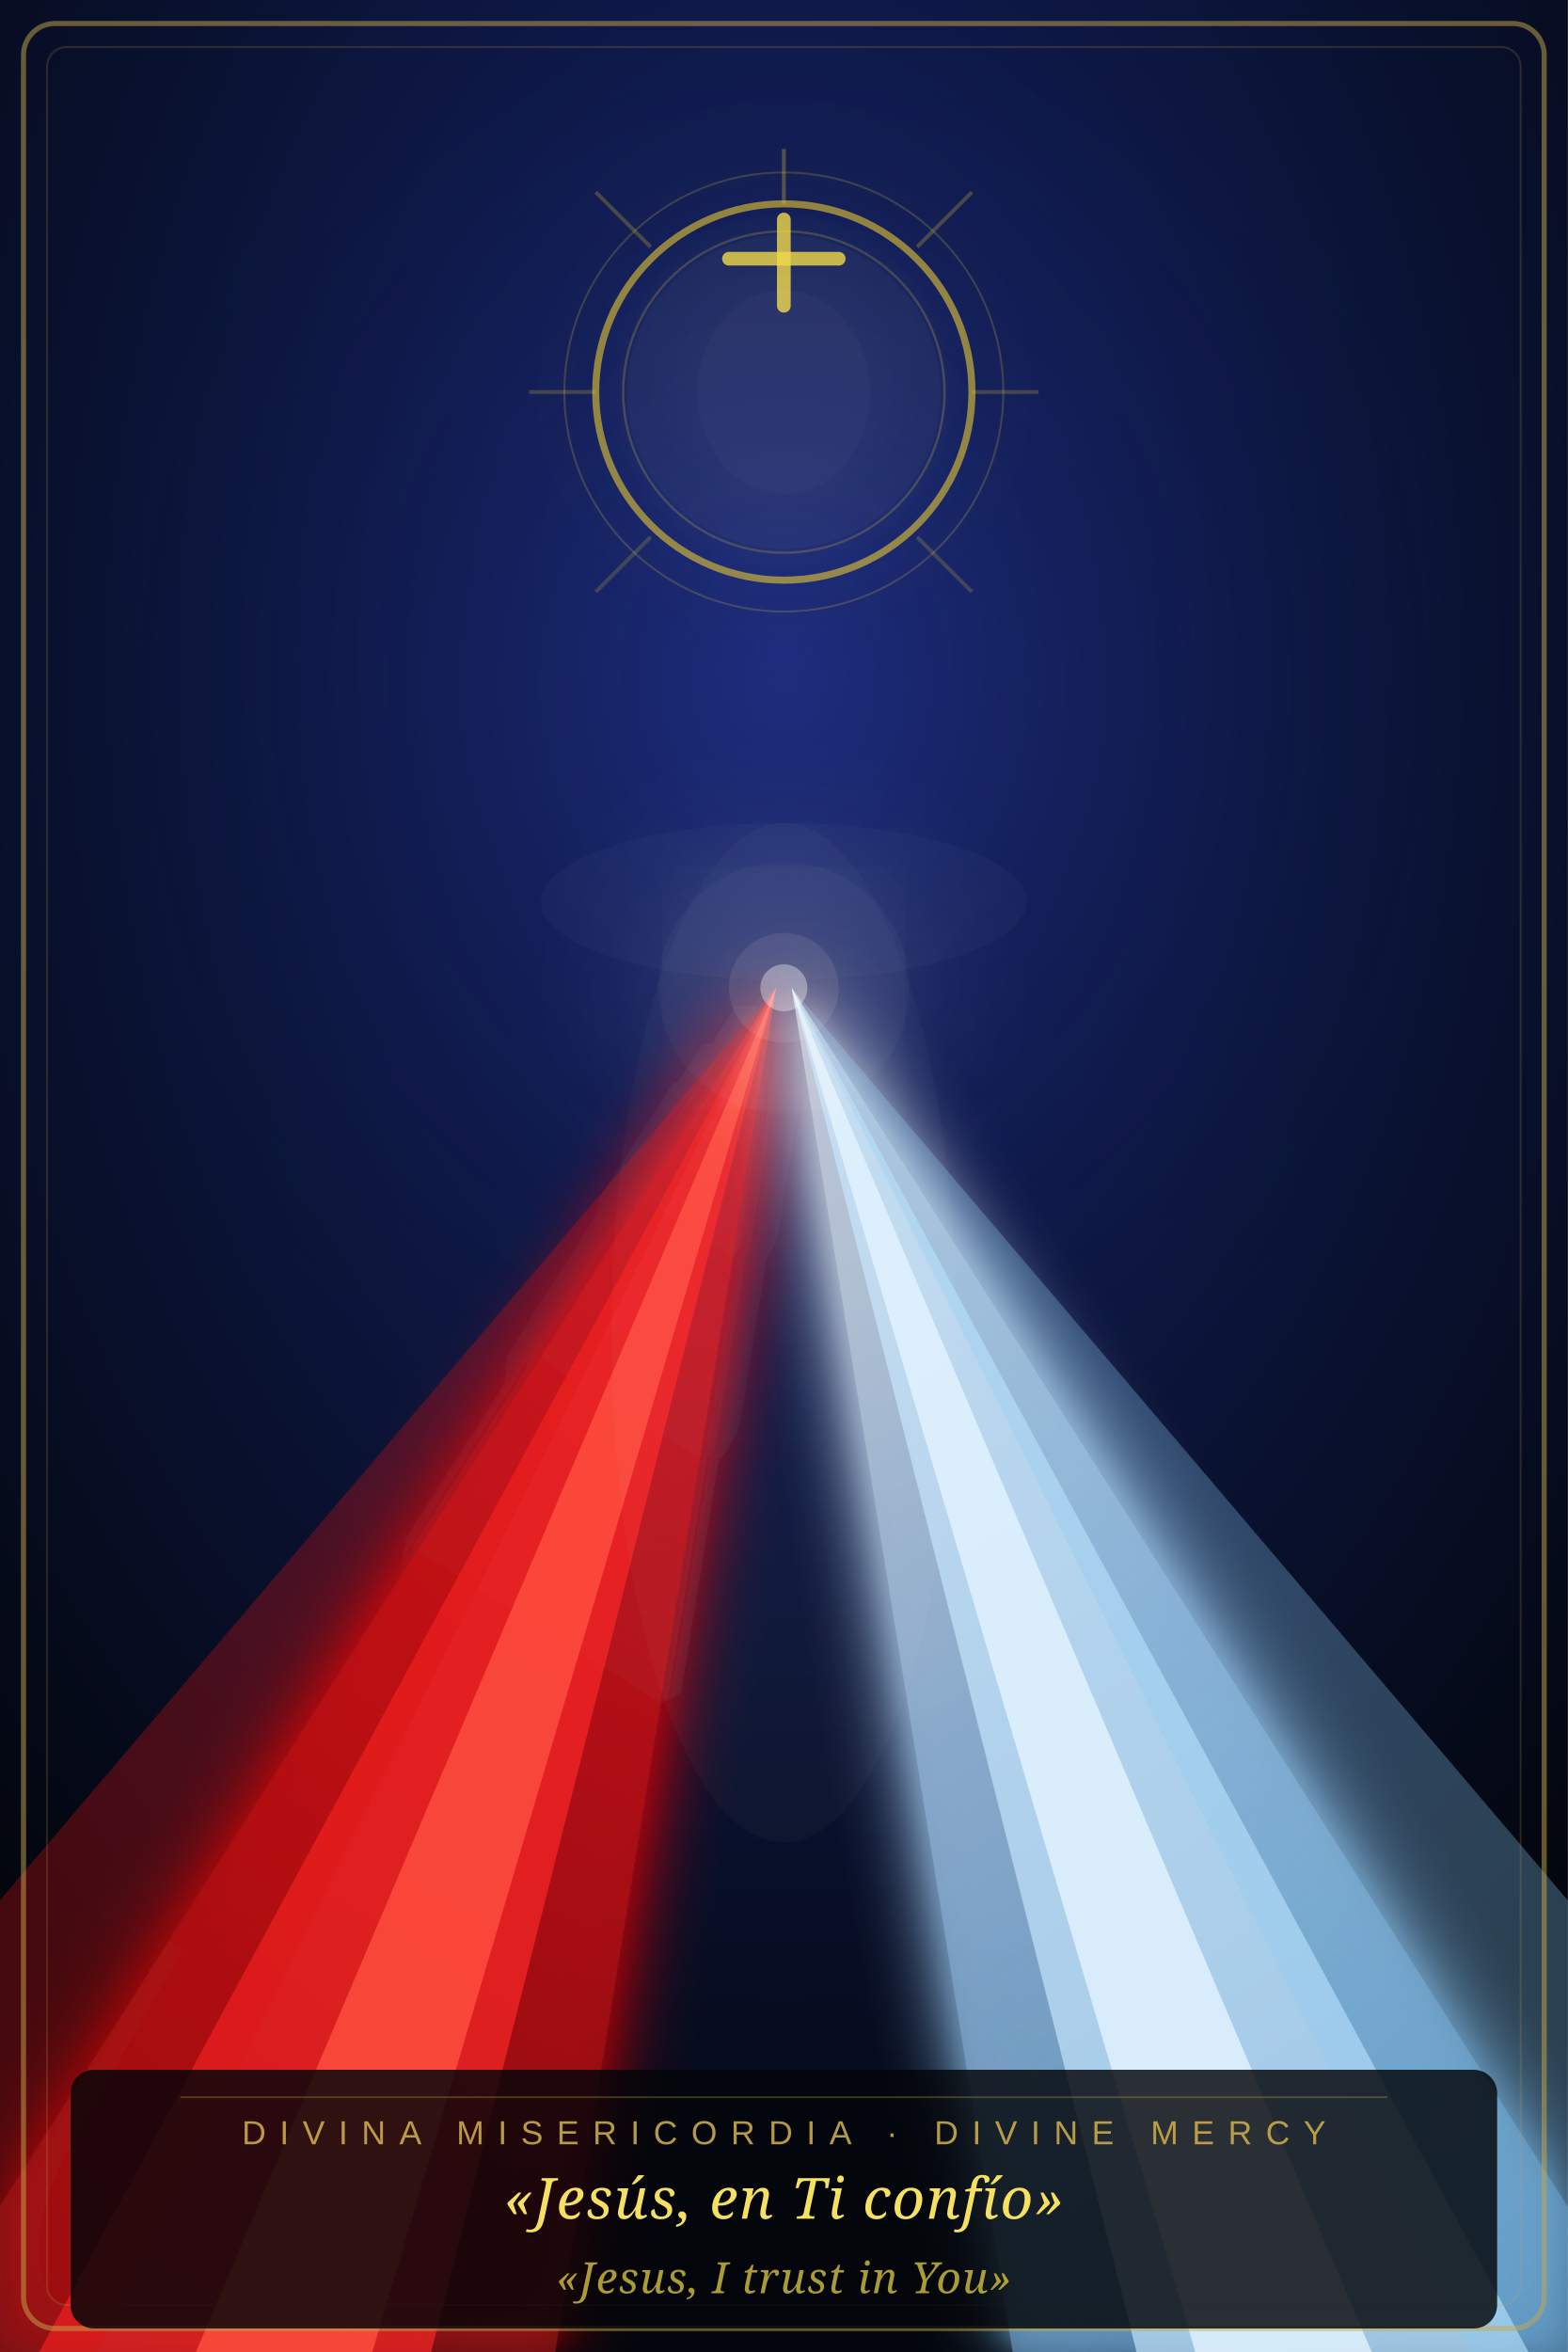
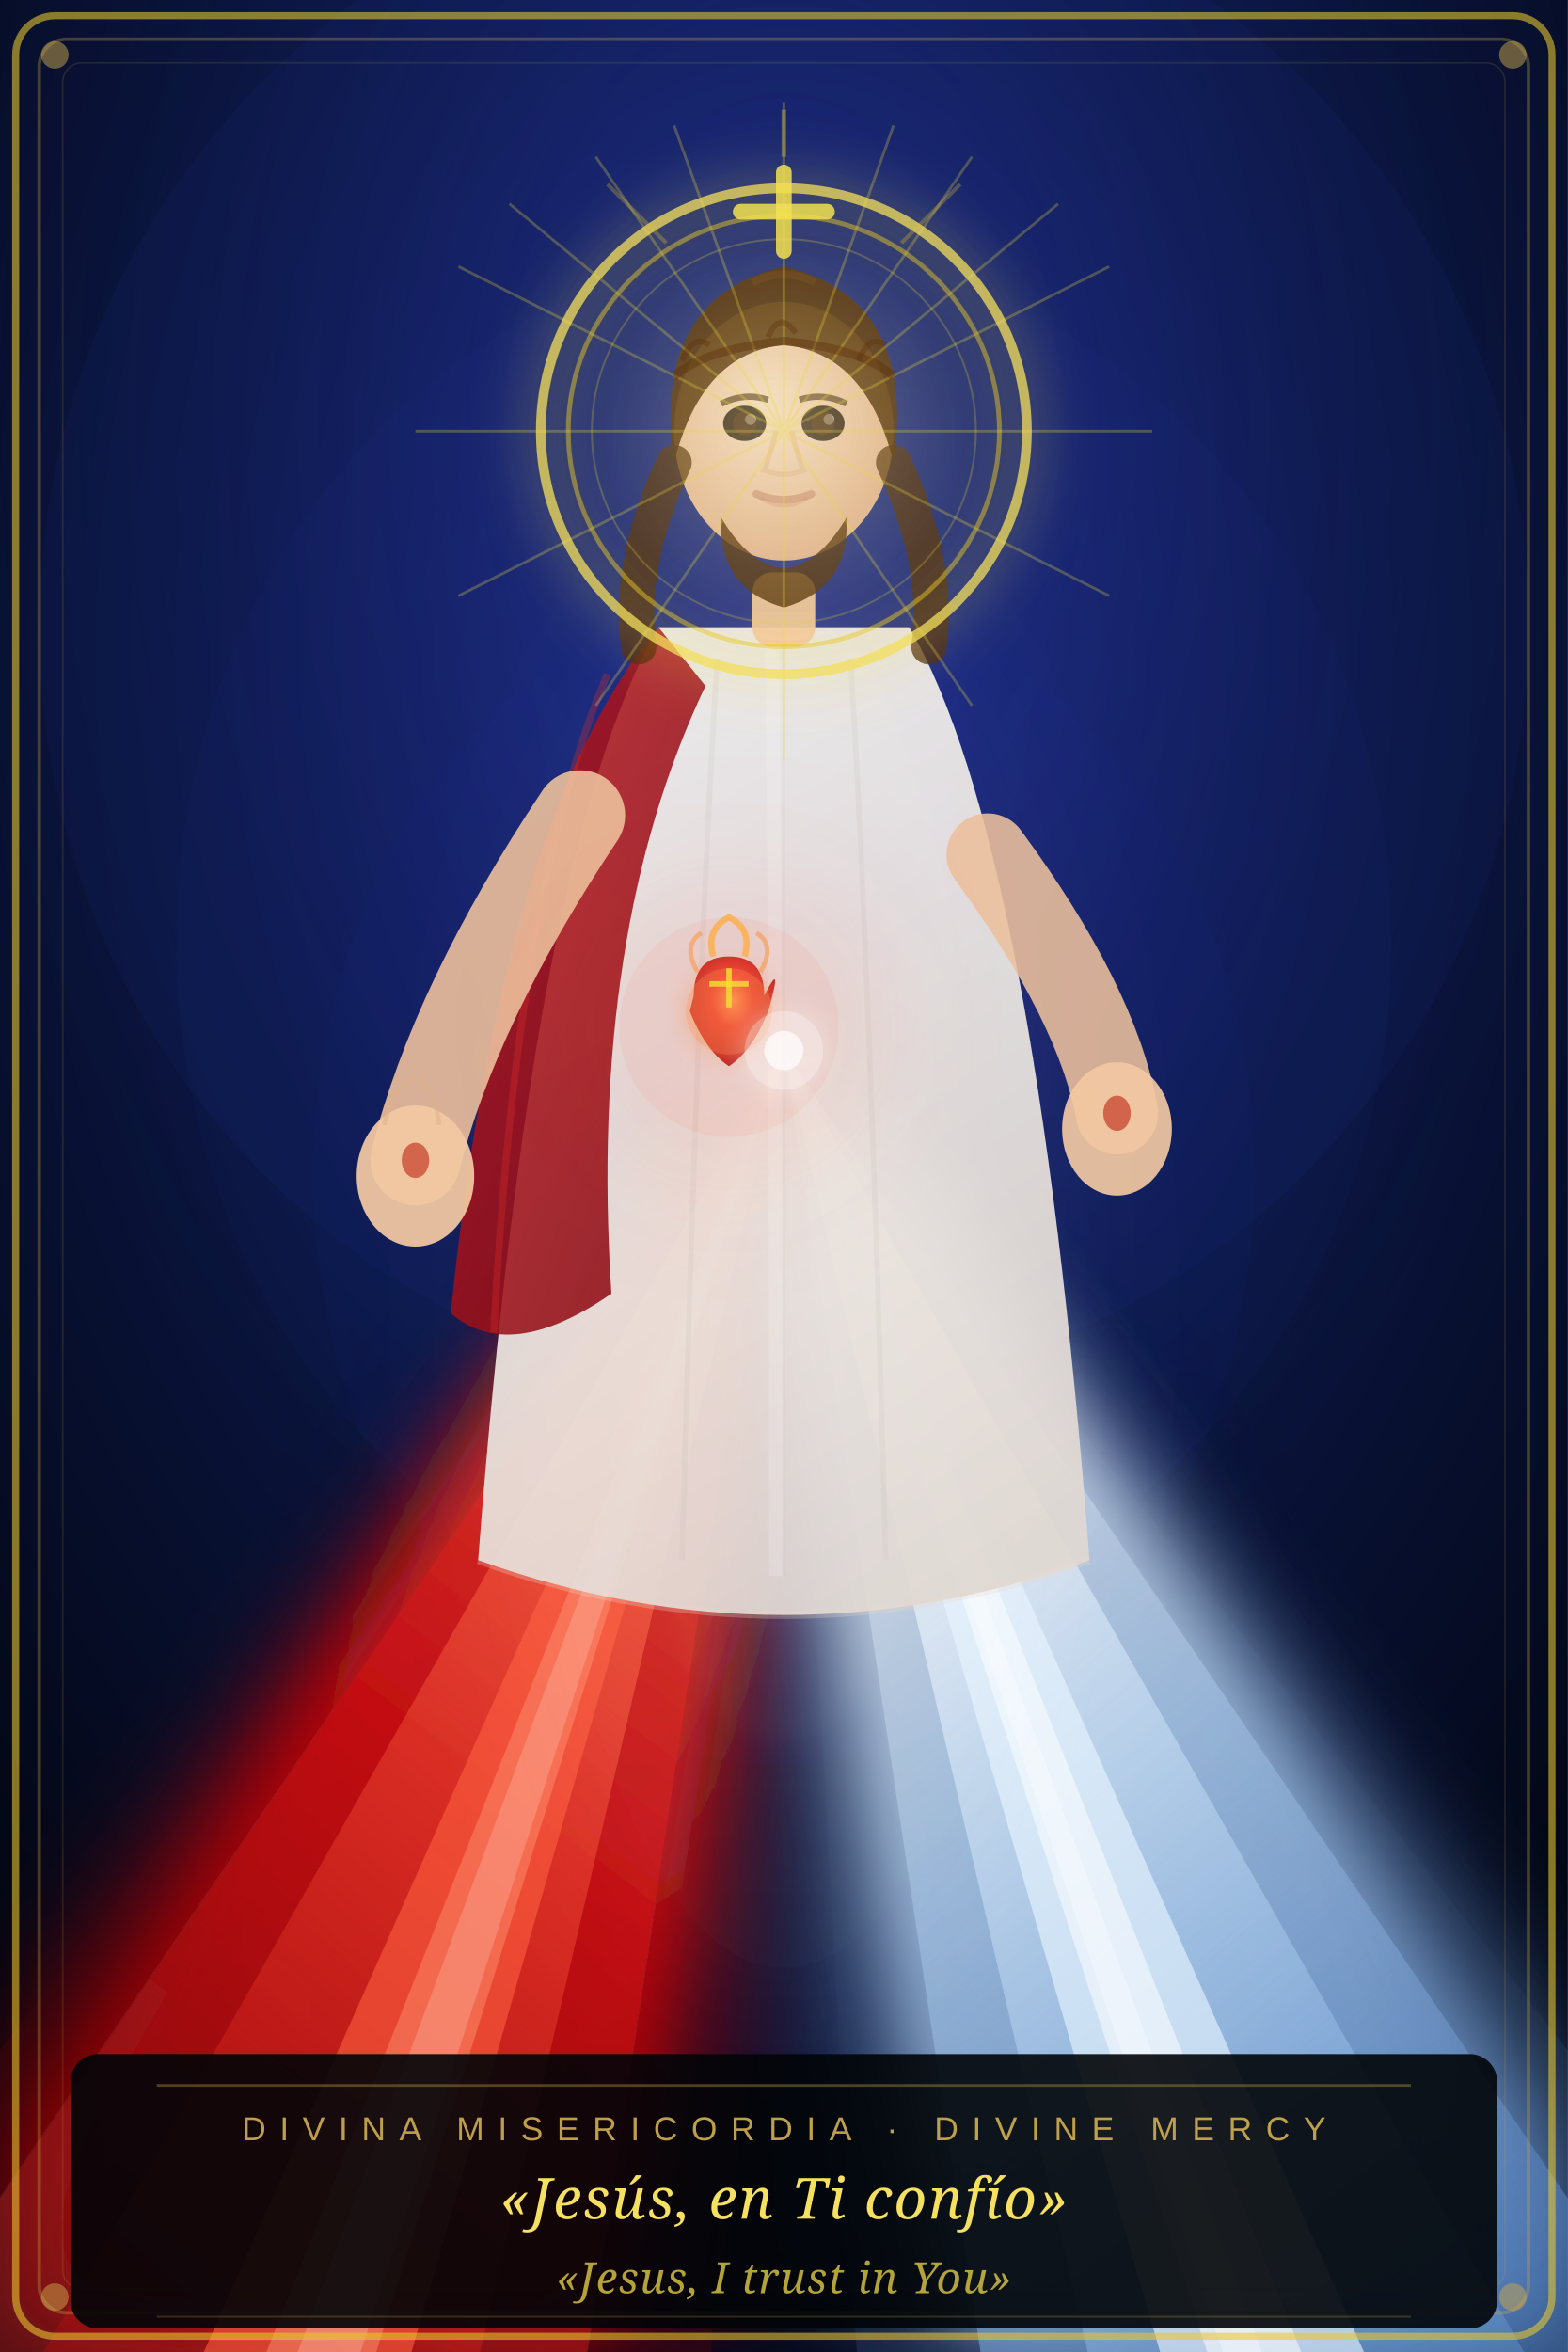
<svg xmlns="http://www.w3.org/2000/svg" viewBox="0 0 400 600">
  <defs>
-     <radialGradient id="bg-grd" cx="50%" cy="28%" r="72%">
-       <stop offset="0%" stop-color="#16246e" />
-       <stop offset="55%" stop-color="#0b1438" />
-       <stop offset="100%" stop-color="#03060d" />
-     </radialGradient>
-     <radialGradient id="atm-glow" cx="50%" cy="38%" r="46%">
-       <stop offset="0%" stop-color="#3a4eb8" stop-opacity="0.22" />
-       <stop offset="100%" stop-color="#0b1438" stop-opacity="0" />
-     </radialGradient>
-     <linearGradient id="ray-red-lg" x1="50%" y1="0%" x2="10%" y2="100%">
-       <stop offset="0%" stop-color="#ff2020" stop-opacity="1" />
-       <stop offset="35%" stop-color="#e81010" stop-opacity="0.92" />
-       <stop offset="100%" stop-color="#aa0808" stop-opacity="0.55" />
-     </linearGradient>
-     <linearGradient id="ray-blue-lg" x1="50%" y1="0%" x2="90%" y2="100%">
-       <stop offset="0%" stop-color="#e8f6ff" stop-opacity="1" />
-       <stop offset="35%" stop-color="#b4dcff" stop-opacity="0.92" />
-       <stop offset="100%" stop-color="#6ab8f5" stop-opacity="0.55" />
-     </linearGradient>
-     <filter id="glow-red" x="-40%" y="-20%" width="180%" height="140%">
-       <feGaussianBlur in="SourceGraphic" stdDeviation="10" result="b1" />
-       <feGaussianBlur in="SourceGraphic" stdDeviation="4" result="b2" />
+     <radialGradient id="dm-bg1" cx="50%" cy="28%" r="75%">
+       <stop offset="0%" stop-color="#1a2880" />
+       <stop offset="45%" stop-color="#0c1848" />
+       <stop offset="100%" stop-color="#020510" />
+     </radialGradient>
+     <radialGradient id="dm-bg2" cx="50%" cy="18%" r="55%">
+       <stop offset="0%" stop-color="#3040b8" stop-opacity="0.30" />
+       <stop offset="100%" stop-color="#0c1848" stop-opacity="0" />
+     </radialGradient>
+     <radialGradient id="dm-bg3" cx="50%" cy="85%" r="40%">
+       <stop offset="0%" stop-color="#080c30" stop-opacity="0.60" />
+       <stop offset="100%" stop-color="#020510" stop-opacity="0" />
+     </radialGradient>
+     <linearGradient id="dm-red1" x1="50%" y1="12%" x2="4%" y2="100%">
+       <stop offset="0%" stop-color="#ff3820" stop-opacity="1" />
+       <stop offset="30%" stop-color="#e81010" stop-opacity="0.95" />
+       <stop offset="100%" stop-color="#900808" stop-opacity="0.48" />
+     </linearGradient>
+     <linearGradient id="dm-red2" x1="50%" y1="12%" x2="8%" y2="100%">
+       <stop offset="0%" stop-color="#ff6848" stop-opacity="1" />
+       <stop offset="100%" stop-color="#cc1010" stop-opacity="0.40" />
+     </linearGradient>
+     <linearGradient id="dm-wht1" x1="50%" y1="12%" x2="96%" y2="100%">
+       <stop offset="0%" stop-color="#f0f8ff" stop-opacity="1" />
+       <stop offset="30%" stop-color="#b8d8f8" stop-opacity="0.95" />
+       <stop offset="100%" stop-color="#4880d0" stop-opacity="0.48" />
+     </linearGradient>
+     <linearGradient id="dm-wht2" x1="50%" y1="12%" x2="92%" y2="100%">
+       <stop offset="0%" stop-color="#ffffff" stop-opacity="1" />
+       <stop offset="100%" stop-color="#78b0e8" stop-opacity="0.40" />
+     </linearGradient>
+     <linearGradient id="dm-robe" x1="30%" y1="0%" x2="70%" y2="100%">
+       <stop offset="0%" stop-color="#f8f5f2" />
+       <stop offset="100%" stop-color="#e0d8d2" />
+     </linearGradient>
+     <linearGradient id="dm-sash" x1="0%" y1="0%" x2="100%" y2="100%">
+       <stop offset="0%" stop-color="#c01820" />
+       <stop offset="100%" stop-color="#800810" />
+     </linearGradient>
+     <radialGradient id="dm-heart" cx="50%" cy="40%" r="60%">
+       <stop offset="0%" stop-color="#ff9040" />
+       <stop offset="40%" stop-color="#e82018" />
+       <stop offset="100%" stop-color="#b00c0c" />
+     </radialGradient>
+     <radialGradient id="dm-face" cx="42%" cy="38%" r="62%">
+       <stop offset="0%" stop-color="#fce0c8" />
+       <stop offset="100%" stop-color="#e8b898" />
+     </radialGradient>
+     <radialGradient id="dm-halo-fill" cx="50%" cy="50%" r="50%">
+       <stop offset="0%" stop-color="#fff8c8" stop-opacity="0.18" />
+       <stop offset="100%" stop-color="#e8c820" stop-opacity="0" />
+     </radialGradient>
+     <filter id="dm-glow-r" x="-55%" y="-35%" width="210%" height="170%">
+       <feGaussianBlur stdDeviation="13" result="b1" />
+       <feGaussianBlur stdDeviation="5" result="b2" />
      <feMerge>
        <feMergeNode in="b1" />
        <feMergeNode in="b1" />
        <feMergeNode in="b2" />
        <feMergeNode in="SourceGraphic" />
      </feMerge>
    </filter>
-     <filter id="glow-blue" x="-40%" y="-20%" width="180%" height="140%">
-       <feGaussianBlur in="SourceGraphic" stdDeviation="10" result="b1" />
-       <feGaussianBlur in="SourceGraphic" stdDeviation="4" result="b2" />
+     <filter id="dm-glow-w" x="-55%" y="-35%" width="210%" height="170%">
+       <feGaussianBlur stdDeviation="13" result="b1" />
+       <feGaussianBlur stdDeviation="5" result="b2" />
      <feMerge>
        <feMergeNode in="b1" />
        <feMergeNode in="b1" />
        <feMergeNode in="b2" />
        <feMergeNode in="SourceGraphic" />
      </feMerge>
    </filter>
-     <filter id="glow-center" x="-60%" y="-60%" width="220%" height="220%">
-       <feGaussianBlur in="SourceGraphic" stdDeviation="16" result="blur" />
-       <feMerge>
-         <feMergeNode in="blur" />
-         <feMergeNode in="blur" />
-         <feMergeNode in="SourceGraphic" />
-       </feMerge>
-     </filter>
-     <filter id="glow-gold" x="-30%" y="-30%" width="160%" height="160%">
-       <feGaussianBlur in="SourceGraphic" stdDeviation="5" result="blur" />
-       <feMerge>
-         <feMergeNode in="blur" />
-         <feMergeNode in="SourceGraphic" />
-       </feMerge>
+     <filter id="dm-glow-c" x="-90%" y="-90%" width="280%" height="280%">
+       <feGaussianBlur stdDeviation="22" result="b" />
+       <feMerge>
+         <feMergeNode in="b" />
+         <feMergeNode in="b" />
+         <feMergeNode in="SourceGraphic" />
+       </feMerge>
+     </filter>
+     <filter id="dm-glow-g" x="-45%" y="-45%" width="190%" height="190%">
+       <feGaussianBlur stdDeviation="7" result="b" />
+       <feMerge>
+         <feMergeNode in="b" />
+         <feMergeNode in="SourceGraphic" />
+       </feMerge>
+     </filter>
+     <filter id="dm-glow-s" x="-25%" y="-25%" width="150%" height="150%">
+       <feGaussianBlur stdDeviation="3.5" result="b" />
+       <feMerge>
+         <feMergeNode in="b" />
+         <feMergeNode in="SourceGraphic" />
+       </feMerge>
+     </filter>
+     <filter id="dm-soft" x="-15%" y="-15%" width="130%" height="130%">
+       <feGaussianBlur stdDeviation="2" />
+     </filter>
+     <filter id="dm-blur-fig" x="-20%" y="-10%" width="140%" height="120%">
+       <feGaussianBlur stdDeviation="1" />
    </filter>
  </defs>
-   <rect width="400" height="600" fill="#03060d" />
-   <rect width="400" height="600" fill="url(#bg-grd)" />
-   <ellipse cx="200" cy="230" rx="200" ry="230" fill="url(#atm-glow)" />
-   <polygon points="198,252 -30,610 140,610" fill="url(#ray-red-lg)" filter="url(#glow-red)" opacity="0.75" />
-   <polygon points="198,252 10,600  110,600" fill="#ff2828" opacity="0.65" />
-   <polygon points="198,252 50,600  95,600" fill="#ff5040" opacity="0.80" />
-   <polygon points="198,252 -30,520 -30,610 20,610" fill="#dd1010" opacity="0.30" />
-   <polygon points="202,252 430,610 260,610" fill="url(#ray-blue-lg)" filter="url(#glow-blue)" opacity="0.75" />
-   <polygon points="202,252 390,600 290,600" fill="#c8e8ff" opacity="0.65" />
-   <polygon points="202,252 350,600 305,600" fill="#e4f4ff" opacity="0.80" />
-   <polygon points="202,252 430,520 430,610 380,610" fill="#88c8f0" opacity="0.30" />
-   <ellipse cx="200" cy="340" rx="44" ry="130" fill="#ffffff" opacity="0.025" />
-   <ellipse cx="200" cy="230" rx="62" ry="20" fill="#ffffff" opacity="0.025" />
-   <circle cx="200" cy="252" r="32" fill="#ffffff" opacity="0.08" filter="url(#glow-center)" />
-   <circle cx="200" cy="252" r="14" fill="#fff8e8" opacity="0.14" filter="url(#glow-center)" />
-   <circle cx="200" cy="252" r="6" fill="#ffffff" opacity="0.35" />
-   <circle cx="200" cy="100" r="56" fill="none" stroke="#e8d040" stroke-width="0.5" stroke-opacity="0.20" filter="url(#glow-gold)" />
-   <circle cx="200" cy="100" r="48" fill="none" stroke="#e8c830" stroke-width="1.8" stroke-opacity="0.60" />
-   <circle cx="200" cy="100" r="41" fill="none" stroke="#e8c830" stroke-width="0.6" stroke-opacity="0.22" />
-   <circle cx="200" cy="100" r="40" fill="#fffbdc" opacity="0.045" filter="url(#glow-gold)" />
-   <line x1="200" y1="56" x2="200" y2="78" stroke="#f0d848" stroke-width="3.5" stroke-linecap="round" stroke-opacity="0.80" />
-   <line x1="186" y1="66" x2="214" y2="66" stroke="#f0d848" stroke-width="3.5" stroke-linecap="round" stroke-opacity="0.80" />
-   <line x1="200" y1="52" x2="200" y2="38" stroke="#e8c830" stroke-width="1" stroke-opacity="0.30" />
-   <line x1="234" y1="63" x2="248" y2="49" stroke="#e8c830" stroke-width="1" stroke-opacity="0.25" />
-   <line x1="166" y1="63" x2="152" y2="49" stroke="#e8c830" stroke-width="1" stroke-opacity="0.25" />
-   <line x1="248" y1="100" x2="265" y2="100" stroke="#e8c830" stroke-width="1" stroke-opacity="0.22" />
-   <line x1="152" y1="100" x2="135" y2="100" stroke="#e8c830" stroke-width="1" stroke-opacity="0.22" />
-   <line x1="234" y1="137" x2="248" y2="151" stroke="#e8c830" stroke-width="1" stroke-opacity="0.20" />
-   <line x1="166" y1="137" x2="152" y2="151" stroke="#e8c830" stroke-width="1" stroke-opacity="0.20" />
-   <ellipse cx="200" cy="100" rx="22" ry="26" fill="#fffbe0" opacity="0.05" filter="url(#glow-center)" />
-   <rect x="6" y="6" width="388" height="588" rx="8" fill="none" stroke="#c9a84c" stroke-width="1.3" stroke-opacity="0.50" />
-   <rect x="12" y="12" width="376" height="576" rx="5" fill="none" stroke="#c9a84c" stroke-width="0.5" stroke-opacity="0.18" />
-   <rect x="18" y="528" width="364" height="66" rx="6" fill="#020508" opacity="0.82" />
-   <line x1="46" y1="535" x2="354" y2="535" stroke="#c9a84c" stroke-width="0.5" stroke-opacity="0.28" />
-   <text x="200" y="547" text-anchor="middle" font-family="Arial, sans-serif" font-size="8.5" fill="#c9a84c" letter-spacing="3.5" opacity="0.90">DIVINA MISERICORDIA  ·  DIVINE MERCY</text>
-   <text x="200" y="566" text-anchor="middle" font-family="Georgia, serif" font-size="14.5" fill="#f5e060" letter-spacing="0.4" font-style="italic">«Jesús, en Ti confío»</text>
-   <text x="200" y="585" text-anchor="middle" font-family="Georgia, serif" font-size="11" fill="#d4c040" letter-spacing="0.3" font-style="italic" opacity="0.80">«Jesus, I trust in You»</text>
+   <rect width="400" height="600" fill="#020510" />
+   <rect width="400" height="600" fill="url(#dm-bg1)" />
+   <rect width="400" height="600" fill="url(#dm-bg2)" />
+   <rect width="400" height="600" fill="url(#dm-bg3)" />
+   <ellipse cx="200" cy="160" rx="190" ry="195" fill="#3040b8" opacity="0.07" />
+   <ellipse cx="200" cy="240" rx="155" ry="175" fill="#2030a0" opacity="0.06" />
+   <ellipse cx="200" cy="300" rx="120" ry="150" fill="#1828a0" opacity="0.05" />
+   <polygon points="200,268 -80,625 180,625" fill="#aa0000" filter="url(#dm-glow-r)" opacity="0.22" />
+   <polygon points="200,268 -35,612 148,612" fill="url(#dm-red1)" filter="url(#dm-glow-r)" opacity="0.80" />
+   <polygon points="200,268 10,602  122,602" fill="url(#dm-red2)" opacity="0.72" />
+   <polygon points="200,268 52,600  105,600" fill="#ff6040" opacity="0.58" />
+   <polygon points="200,268 68,600   96,600" fill="#ff9878" opacity="0.42" />
+   <polygon points="200,268 76,600   92,600" fill="#ffcab8" opacity="0.28" />
+   <circle cx="194" cy="270" r="32" fill="#ff1808" opacity="0.13" filter="url(#dm-glow-c)" />
+   <polygon points="200,268 480,625 220,625" fill="#6090d8" filter="url(#dm-glow-w)" opacity="0.22" />
+   <polygon points="200,268 435,612 252,612" fill="url(#dm-wht1)" filter="url(#dm-glow-w)" opacity="0.80" />
+   <polygon points="200,268 390,602 278,602" fill="url(#dm-wht2)" opacity="0.72" />
+   <polygon points="200,268 348,600 296,600" fill="#e8f5ff" opacity="0.62" />
+   <polygon points="200,268 332,600 308,600" fill="#ffffff" opacity="0.50" />
+   <polygon points="200,268 322,600 312,600" fill="#ffffff" opacity="0.30" />
+   <circle cx="206" cy="270" r="32" fill="#c0e0ff" opacity="0.13" filter="url(#dm-glow-c)" />
+   <ellipse cx="200" cy="330" rx="62" ry="172" fill="#f0f4ff" opacity="0.038" filter="url(#dm-glow-c)" />
+   <ellipse cx="200" cy="300" rx="48" ry="145" fill="#ffffff" opacity="0.028" filter="url(#dm-soft)" />
+   <path d="M168,160 Q136,215 122,398 Q200,426 278,398 Q264,215 232,160 Z" fill="url(#dm-robe)" opacity="0.93" />
+   <path d="M183,168 Q178,248 174,398" stroke="#c4bdb5" stroke-width="1.4" fill="none" opacity="0.18" />
+   <path d="M200,165 Q200,250 200,402" stroke="#c4bdb5" stroke-width="0.9" fill="none" opacity="0.12" />
+   <path d="M217,168 Q222,248 226,398" stroke="#c4bdb5" stroke-width="1.4" fill="none" opacity="0.18" />
+   <path d="M197,164 Q198,250 198,402" stroke="#ffffff" stroke-width="3.5" fill="none" opacity="0.16" />
+   <path d="M122,398 Q200,426 278,398" stroke="#e8d8c8" stroke-width="2" fill="none" opacity="0.28" />
+   <path d="M168,160 Q128,208 115,335 Q130,348 156,330 Q150,238 180,175 Z" fill="url(#dm-sash)" opacity="0.86" />
+   <path d="M155,172 Q132,225 126,340" stroke="#e03028" stroke-width="1.8" fill="none" opacity="0.30" />
+   <path d="M148,208 Q116,256 106,296" stroke="#ecc09c" stroke-width="23" fill="none" stroke-linecap="round" opacity="0.90" />
+   <path d="M252,218 Q280,256 285,284" stroke="#ecc09c" stroke-width="21" fill="none" stroke-linecap="round" opacity="0.88" />
+   <ellipse cx="106" cy="300" rx="15" ry="18" fill="#f2c8a2" opacity="0.93" />
+   <ellipse cx="285" cy="288" rx="14" ry="17" fill="#f2c8a2" opacity="0.92" />
+   <ellipse cx="106" cy="296" rx="3.5" ry="4.5" fill="#c02818" opacity="0.62" />
+   <ellipse cx="285" cy="284" rx="3.5" ry="4.5" fill="#c02818" opacity="0.62" />
+   <path d="M98,287 Q100,277 106,275 Q111,277 112,287" stroke="#e0b088" stroke-width="1.2" fill="none" opacity="0.50" />
+   <circle cx="186" cy="262" r="28" fill="#ff3010" opacity="0.11" filter="url(#dm-glow-c)" />
+   <path d="M177,254 Q177,244 186,244 Q195,244 195,254 Q200,244 196,258 Q192,268 186,272 Q180,268 176,258 Z" fill="url(#dm-heart)" opacity="0.88" />
+   <circle cx="186" cy="258" r="11" fill="#ff9050" opacity="0.42" filter="url(#dm-glow-s)" />
+   <path d="M182,244 Q180,237 186,234 Q192,237 190,244" stroke="#ffaa30" stroke-width="1.6" fill="none" opacity="0.68" />
+   <path d="M178,248 Q174,241 179,238" stroke="#ff8820" stroke-width="1.2" fill="none" opacity="0.45" />
+   <path d="M194,248 Q198,241 193,238" stroke="#ff8820" stroke-width="1.2" fill="none" opacity="0.45" />
+   <line x1="186" y1="247" x2="186" y2="257" stroke="#f0e030" stroke-width="1.4" opacity="0.82" />
+   <line x1="181" y1="251" x2="191" y2="251" stroke="#f0e030" stroke-width="1.4" opacity="0.82" />
+   <circle cx="200" cy="268" r="10" fill="#ffffff" opacity="0.40" filter="url(#dm-glow-s)" />
+   <circle cx="200" cy="268" r="5" fill="#ffffff" opacity="0.68" />
+   <rect x="192" y="146" width="16" height="19" rx="5" fill="#f2c8a2" opacity="0.93" />
+   <ellipse cx="200" cy="110" rx="28" ry="33" fill="url(#dm-face)" opacity="0.95" />
+   <path d="M172,118 Q166,76 200,68 Q234,76 228,118 Q221,90 200,88 Q179,90 172,118 Z" fill="#4e2a0a" opacity="0.90" />
+   <path d="M172,118 Q160,144 163,165" stroke="#4e2a0a" stroke-width="9" fill="none" stroke-linecap="round" opacity="0.74" />
+   <path d="M228,118 Q240,144 237,165" stroke="#4e2a0a" stroke-width="9" fill="none" stroke-linecap="round" opacity="0.74" />
+   <path d="M192,72 Q200,68 208,72" stroke="#7a4818" stroke-width="2" fill="none" opacity="0.30" />
+   <path d="M184,132 Q183,150 200,155 Q217,150 216,132 Q209,144 200,145 Q191,144 184,132 Z" fill="#4e2a0a" opacity="0.80" />
+   <ellipse cx="190" cy="108" rx="5.5" ry="4.5" fill="#1e1008" opacity="0.90" />
+   <ellipse cx="210" cy="108" rx="5.5" ry="4.5" fill="#1e1008" opacity="0.90" />
+   <circle cx="191.5" cy="107" r="1.4" fill="#ffffff" opacity="0.65" />
+   <circle cx="211.5" cy="107" r="1.4" fill="#ffffff" opacity="0.65" />
+   <circle cx="190" cy="108" r="3" fill="#5a3010" opacity="0.55" />
+   <circle cx="210" cy="108" r="3" fill="#5a3010" opacity="0.55" />
+   <path d="M184,103 Q190,100 196,102" stroke="#3e2008" stroke-width="1.6" fill="none" opacity="0.68" />
+   <path d="M204,102 Q210,100 216,103" stroke="#3e2008" stroke-width="1.6" fill="none" opacity="0.68" />
+   <path d="M198,110 Q196,118 195,120 Q200,122 205,120 Q204,118 202,110" stroke="#d8a882" stroke-width="1.3" fill="none" opacity="0.48" />
+   <path d="M193,126 Q200,129 207,126" stroke="#bc7868" stroke-width="2.0" fill="none" stroke-linecap="round" opacity="0.58" />
+   <path d="M194,127 Q200,131 206,127" stroke="#c88070" stroke-width="1.0" fill="none" opacity="0.32" />
+   <circle cx="200" cy="110" r="68" fill="url(#dm-halo-fill)" filter="url(#dm-glow-g)" />
+   <g opacity="0.28" stroke="#e8d838" stroke-width="0.7">
+     <line x1="200" y1="110" x2="200" y2="26" />
+     <line x1="200" y1="110" x2="248" y2="40" />
+     <line x1="200" y1="110" x2="283" y2="68" />
+     <line x1="200" y1="110" x2="294" y2="110" />
+     <line x1="200" y1="110" x2="283" y2="152" />
+     <line x1="200" y1="110" x2="248" y2="180" />
+     <line x1="200" y1="110" x2="200" y2="194" />
+     <line x1="200" y1="110" x2="152" y2="180" />
+     <line x1="200" y1="110" x2="117" y2="152" />
+     <line x1="200" y1="110" x2="106" y2="110" />
+     <line x1="200" y1="110" x2="117" y2="68" />
+     <line x1="200" y1="110" x2="152" y2="40" />
+     <line x1="200" y1="110" x2="228" y2="32" />
+     <line x1="200" y1="110" x2="172" y2="32" />
+     <line x1="200" y1="110" x2="270" y2="52" />
+     <line x1="200" y1="110" x2="130" y2="52" />
+   </g>
+   <circle cx="200" cy="110" r="62" fill="none" stroke="#f2e058" stroke-width="2.5" stroke-opacity="0.75" filter="url(#dm-glow-g)" />
+   <circle cx="200" cy="110" r="55" fill="none" stroke="#e8c828" stroke-width="1.2" stroke-opacity="0.48" />
+   <circle cx="200" cy="110" r="49" fill="none" stroke="#e8d040" stroke-width="0.5" stroke-opacity="0.24" />
+   <path d="M172,96 Q180,89 200,87 Q220,89 228,96" stroke="#5e3008" stroke-width="2.2" fill="none" opacity="0.42" />
+   <path d="M174,92 Q177,85 181,88" stroke="#5e3008" stroke-width="1.5" fill="none" opacity="0.36" />
+   <path d="M196,86 Q199,79 203,85" stroke="#5e3008" stroke-width="1.5" fill="none" opacity="0.36" />
+   <path d="M219,92 Q222,85 226,88" stroke="#5e3008" stroke-width="1.5" fill="none" opacity="0.36" />
+   <line x1="200" y1="44" x2="200" y2="64" stroke="#f2e050" stroke-width="4" stroke-linecap="round" stroke-opacity="0.85" />
+   <line x1="189" y1="54" x2="211" y2="54" stroke="#f2e050" stroke-width="4" stroke-linecap="round" stroke-opacity="0.85" />
+   <line x1="200" y1="40" x2="200" y2="28" stroke="#e8c830" stroke-width="1.2" stroke-opacity="0.35" />
+   <line x1="230" y1="62" x2="245" y2="47" stroke="#e8c830" stroke-width="1" stroke-opacity="0.28" />
+   <line x1="170" y1="62" x2="155" y2="47" stroke="#e8c830" stroke-width="1" stroke-opacity="0.28" />
+   <rect x="4" y="4" width="392" height="592" rx="10" fill="none" stroke="#e8c830" stroke-width="1.8" stroke-opacity="0.58" />
+   <rect x="10" y="10" width="380" height="580" rx="7" fill="none" stroke="#c9a84c" stroke-width="0.9" stroke-opacity="0.32" />
+   <rect x="16" y="16" width="368" height="568" rx="5" fill="none" stroke="#c9a84c" stroke-width="0.4" stroke-opacity="0.15" />
+   <circle cx="14" cy="14" r="3.5" fill="#c9a84c" opacity="0.50" />
+   <circle cx="386" cy="14" r="3.5" fill="#c9a84c" opacity="0.50" />
+   <circle cx="14" cy="586" r="3.5" fill="#c9a84c" opacity="0.50" />
+   <circle cx="386" cy="586" r="3.5" fill="#c9a84c" opacity="0.50" />
+   <rect x="18" y="524" width="364" height="70" rx="7" fill="#010408" opacity="0.90" />
+   <line x1="40" y1="532" x2="360" y2="532" stroke="#c9a84c" stroke-width="0.7" stroke-opacity="0.35" />
+   <line x1="40" y1="591" x2="360" y2="591" stroke="#c9a84c" stroke-width="0.5" stroke-opacity="0.22" />
+   <text x="200" y="546" text-anchor="middle" font-family="Arial,sans-serif" font-size="8.5" fill="#c9a84c" letter-spacing="3.5" opacity="0.94">DIVINA MISERICORDIA  ·  DIVINE MERCY</text>
+   <text x="200" y="566" text-anchor="middle" font-family="Georgia,serif" font-size="14.5" fill="#f5e060" letter-spacing="0.5" font-style="italic">«Jesús, en Ti confío»</text>
+   <text x="200" y="585" text-anchor="middle" font-family="Georgia,serif" font-size="11" fill="#d4c040" letter-spacing="0.3" font-style="italic" opacity="0.84">«Jesus, I trust in You»</text>
</svg>
